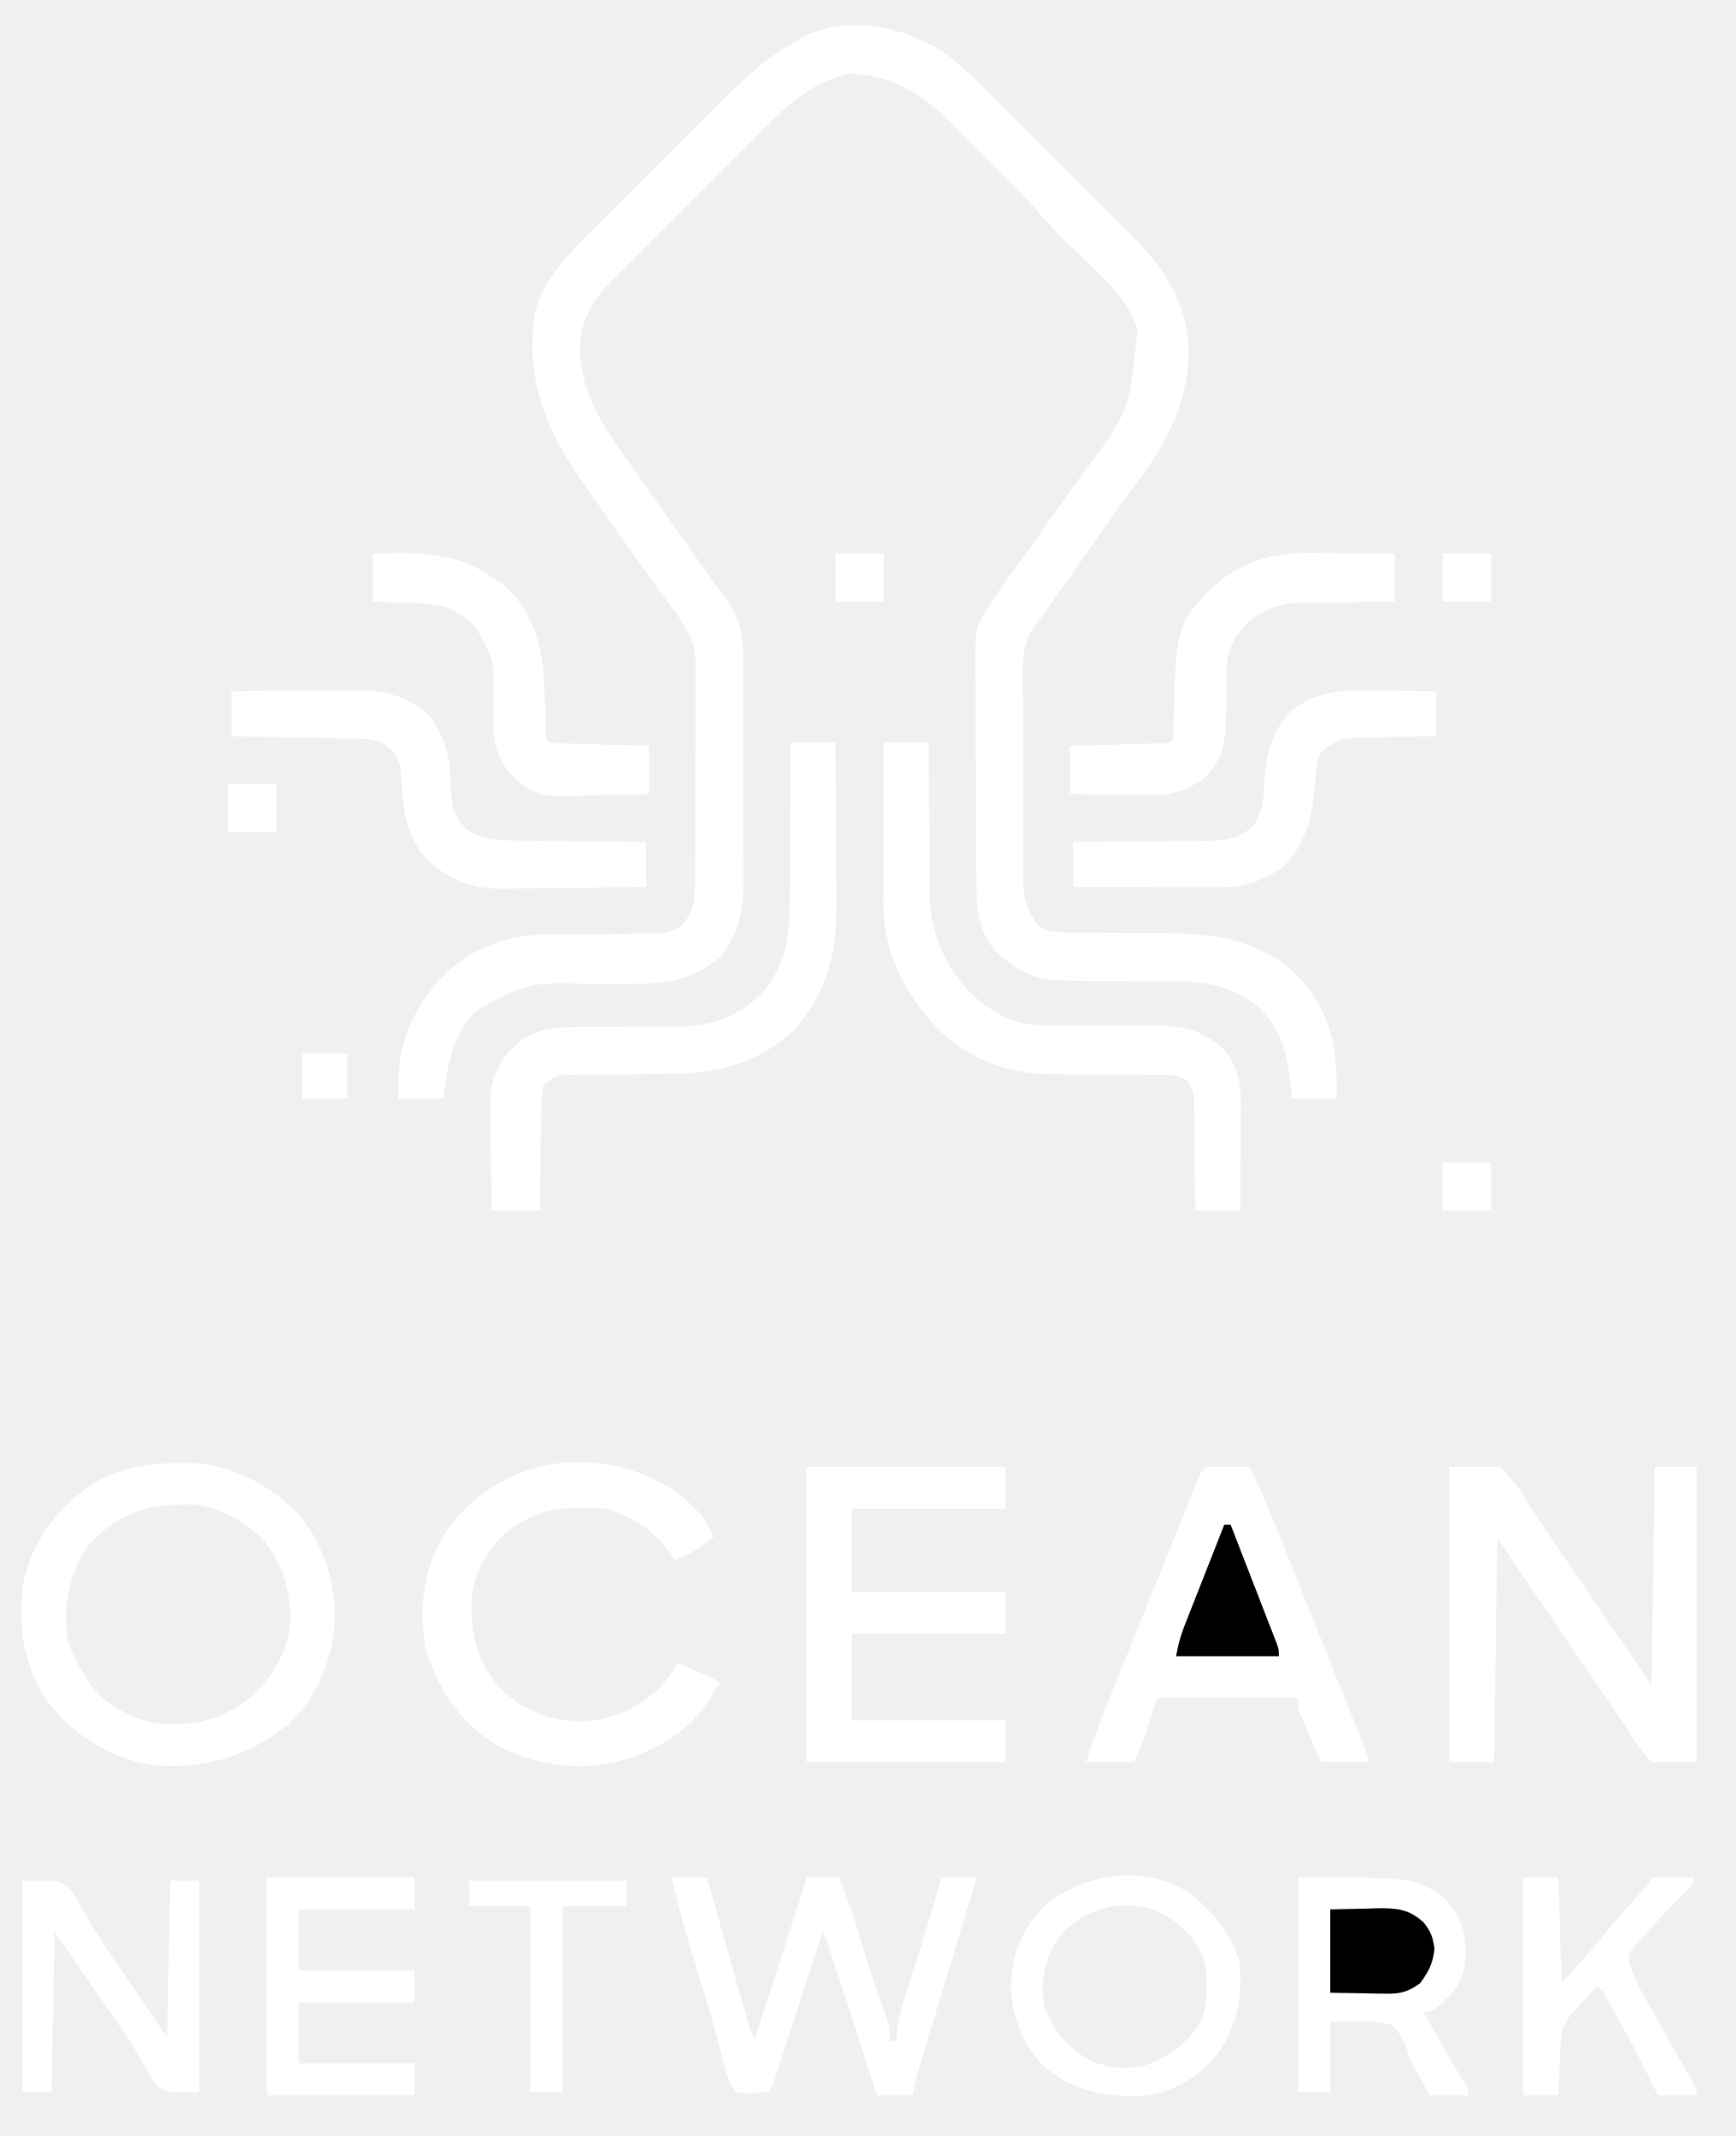
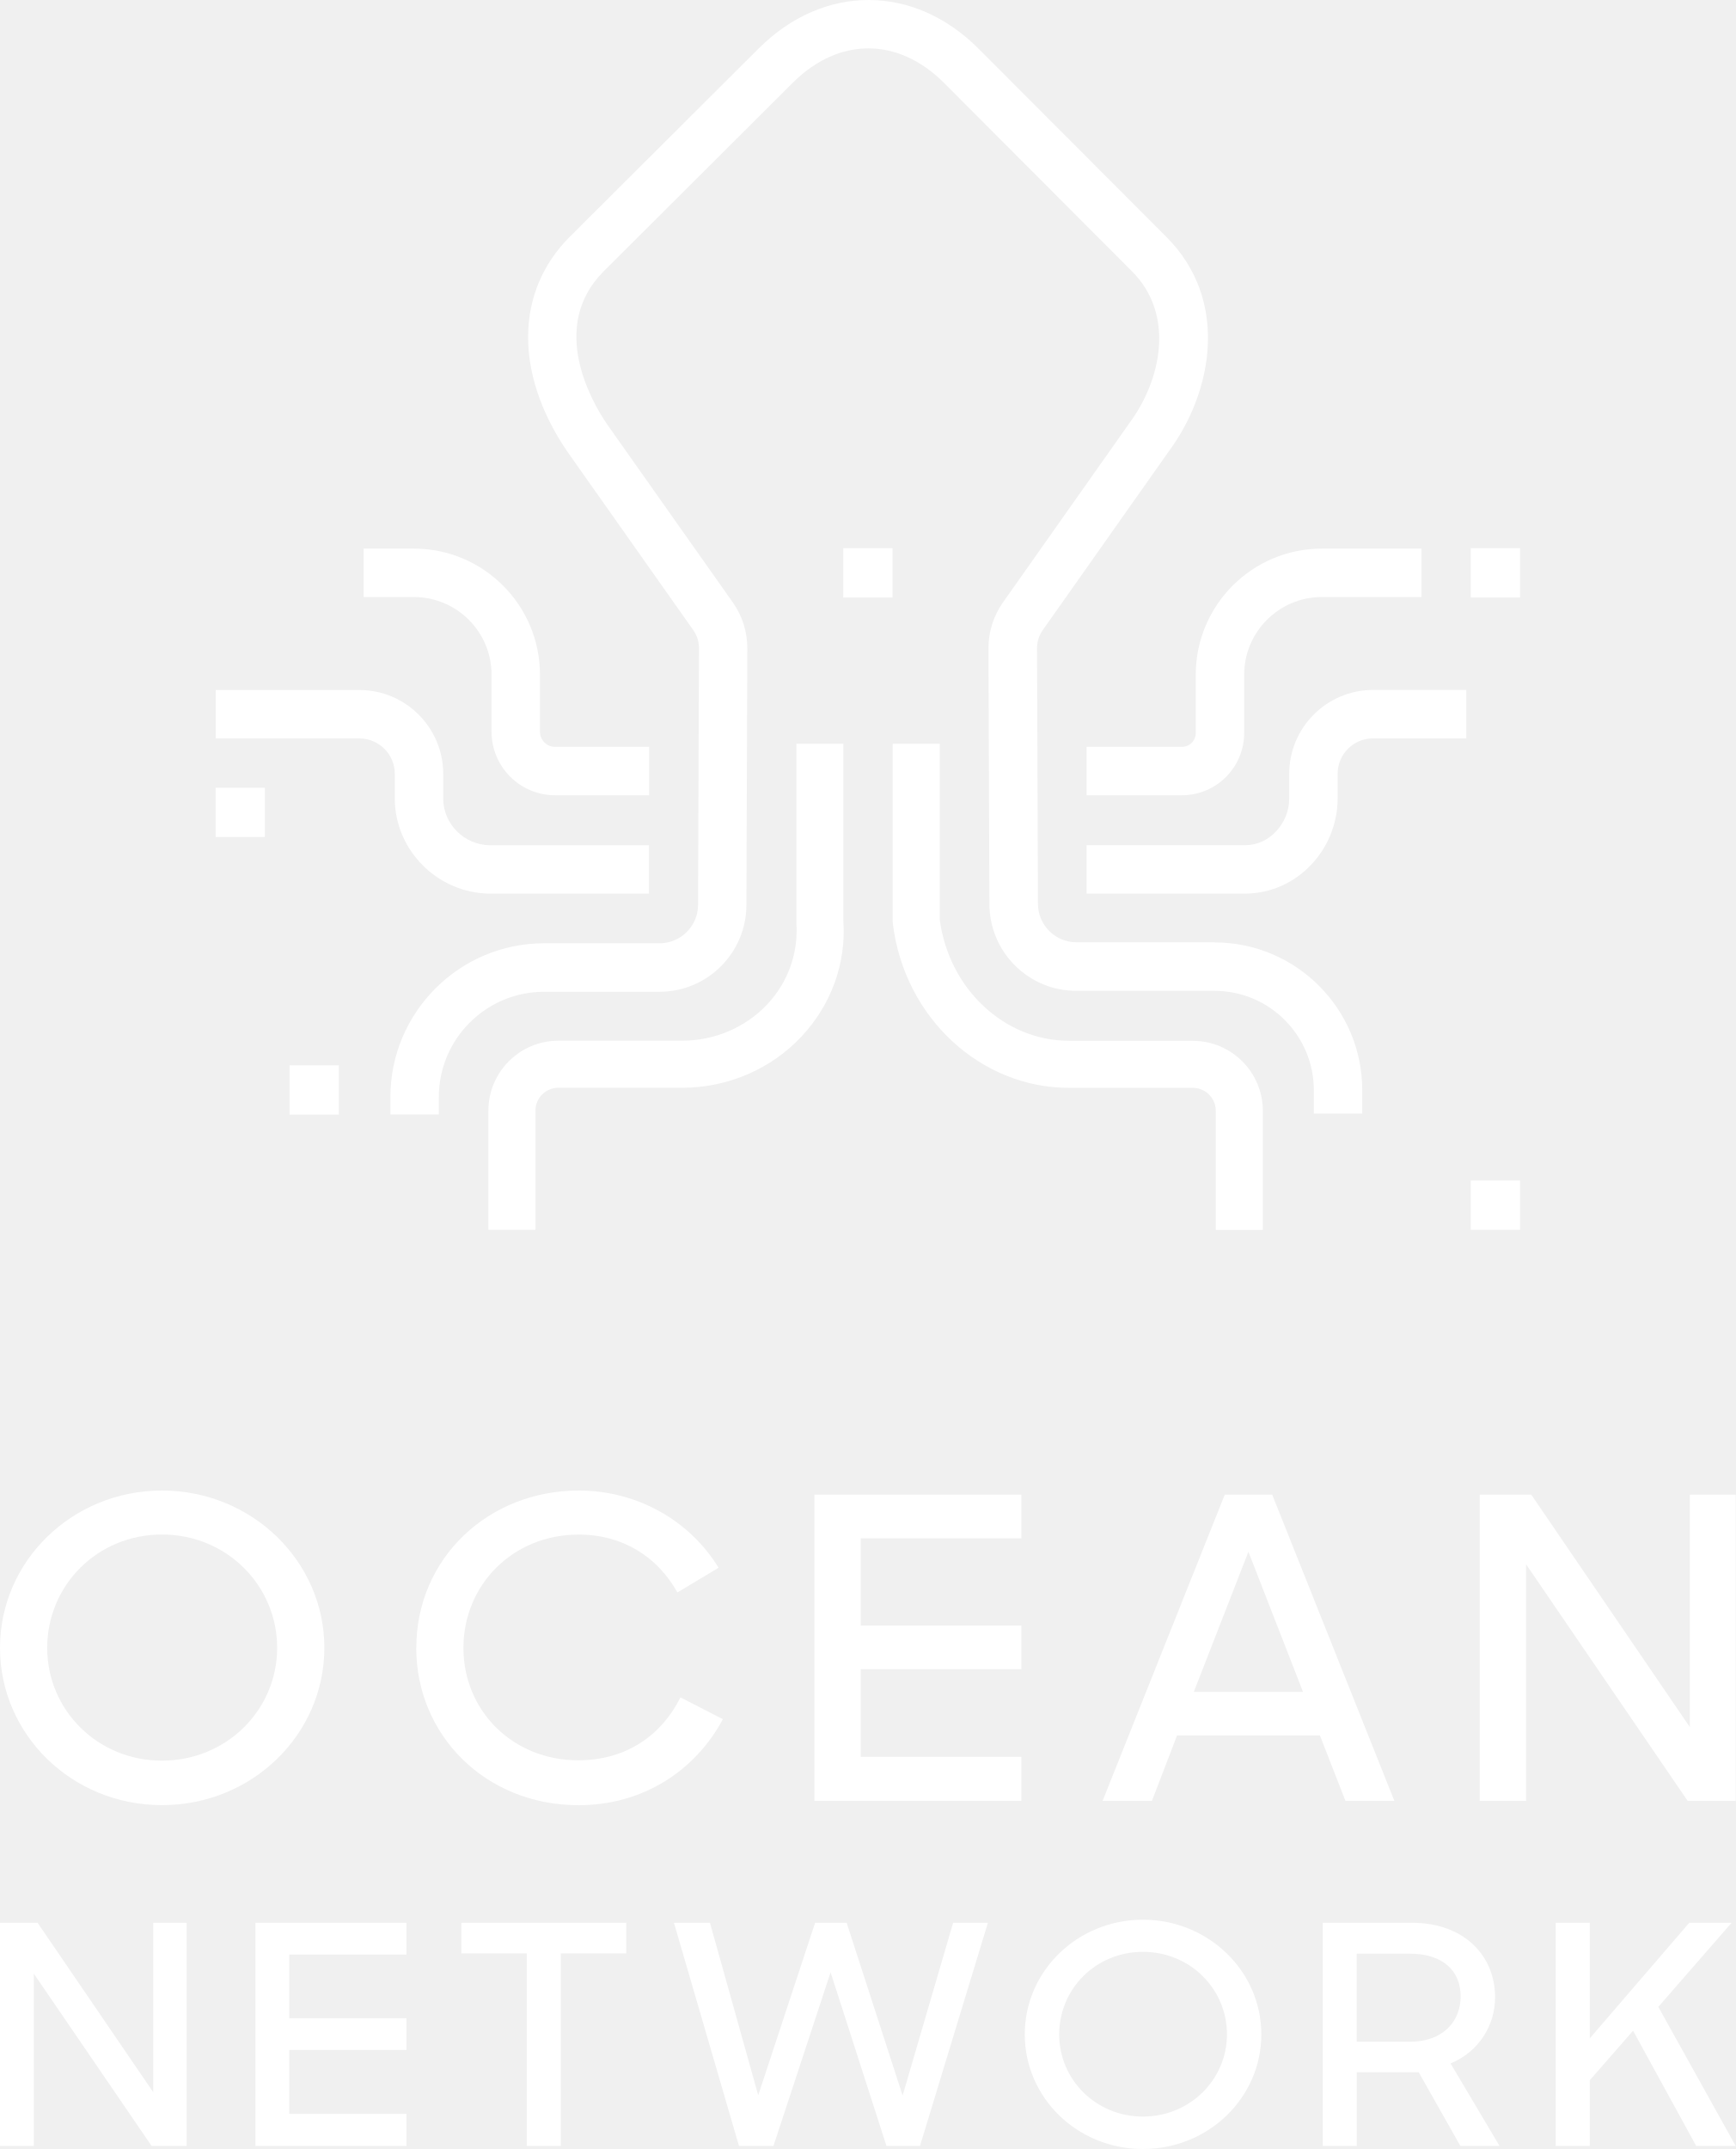
- <svg xmlns="http://www.w3.org/2000/svg" width="100%" height="100%" viewBox="0 0 65 80" fill="none">
-   <g clip-path="url(#clip0_6840_78)">
-     <path d="M0 0C22.11 0 44.22 0 67 0C67 26.4 67 52.8 67 80C44.89 80 22.78 80 0 80C0 53.6 0 27.2 0 0Z" fill="transparent" />
-     <path d="M35.503 2.078C36.264 2.676 36.934 3.374 37.617 4.058C37.783 4.223 37.95 4.389 38.117 4.554C38.464 4.9 38.811 5.246 39.157 5.592C39.598 6.034 40.042 6.474 40.486 6.913C40.829 7.254 41.172 7.596 41.515 7.938C41.678 8.101 41.841 8.263 42.005 8.425C43.467 9.872 44.498 11.139 44.531 13.288C44.443 15.331 43.532 16.868 42.314 18.44C41.959 18.909 41.626 19.393 41.289 19.876C41.147 20.08 41.004 20.284 40.862 20.488C40.792 20.589 40.721 20.689 40.649 20.793C40.445 21.084 40.239 21.375 40.032 21.665C39.968 21.755 39.903 21.846 39.837 21.939C39.717 22.108 39.596 22.276 39.476 22.445C39.37 22.594 39.265 22.744 39.163 22.896C38.995 23.133 38.995 23.133 38.836 23.31C38.16 24.151 38.309 25.265 38.318 26.284C38.318 26.499 38.318 26.714 38.317 26.928C38.317 27.377 38.318 27.825 38.322 28.274C38.326 28.847 38.325 29.421 38.323 29.994C38.322 30.437 38.323 30.88 38.325 31.323C38.325 31.534 38.325 31.745 38.324 31.957C38.324 32.253 38.326 32.548 38.329 32.844C38.329 32.931 38.328 33.017 38.327 33.106C38.339 33.763 38.502 34.134 38.875 34.657C39.228 34.916 39.53 34.928 39.961 34.928C40.081 34.929 40.201 34.93 40.325 34.931C40.454 34.931 40.584 34.931 40.717 34.931C40.994 34.933 41.27 34.935 41.547 34.938C41.981 34.941 42.415 34.943 42.849 34.943C45.077 34.95 46.914 34.959 48.623 36.564C49.892 37.912 50.105 39.358 50.068 41.14C49.511 41.14 48.955 41.14 48.383 41.14C48.372 41.014 48.362 40.888 48.351 40.758C48.232 39.503 48.039 38.586 47.096 37.681C46.116 36.91 45.14 36.748 43.917 36.754C43.782 36.752 43.647 36.751 43.507 36.749C43.079 36.745 42.651 36.744 42.222 36.743C41.792 36.742 41.363 36.739 40.933 36.735C40.667 36.733 40.401 36.731 40.134 36.732C38.908 36.723 38.24 36.52 37.332 35.663C36.621 34.889 36.571 33.96 36.567 32.95C36.566 32.852 36.566 32.754 36.565 32.653C36.562 32.33 36.561 32.007 36.56 31.684C36.559 31.574 36.559 31.463 36.558 31.349C36.556 30.763 36.554 30.177 36.553 29.591C36.551 28.988 36.547 28.385 36.543 27.782C36.539 27.316 36.538 26.851 36.538 26.385C36.537 26.163 36.536 25.941 36.534 25.718C36.513 23.491 36.513 23.491 37.07 22.652C37.123 22.569 37.176 22.486 37.231 22.4C37.391 22.158 37.56 21.925 37.732 21.692C37.861 21.513 37.99 21.334 38.119 21.155C38.185 21.065 38.25 20.975 38.318 20.882C38.628 20.454 38.932 20.023 39.236 19.591C39.603 19.072 39.971 18.552 40.34 18.035C42.294 15.456 42.294 15.456 42.606 12.328C42.252 11.281 41.542 10.597 40.755 9.852C40.534 9.638 40.312 9.424 40.091 9.209C39.944 9.07 39.944 9.07 39.795 8.927C39.542 8.672 39.306 8.414 39.071 8.143C38.656 7.665 38.221 7.212 37.774 6.763C37.695 6.684 37.616 6.604 37.534 6.522C37.368 6.355 37.203 6.189 37.036 6.023C36.785 5.77 36.534 5.517 36.284 5.263C36.121 5.1 35.959 4.938 35.796 4.775C35.722 4.7 35.649 4.625 35.573 4.548C34.497 3.48 33.401 2.825 31.867 2.761C30.269 3.053 29.253 4.174 28.16 5.277C27.991 5.446 27.821 5.614 27.652 5.783C27.299 6.135 26.947 6.488 26.596 6.842C26.148 7.293 25.696 7.742 25.244 8.19C24.895 8.538 24.546 8.886 24.199 9.235C24.033 9.401 23.867 9.567 23.7 9.732C23.467 9.964 23.236 10.197 23.006 10.431C22.938 10.498 22.869 10.564 22.799 10.633C22.116 11.335 21.716 12.148 21.718 13.138C21.777 14.814 22.652 16.053 23.591 17.37C23.707 17.535 23.823 17.701 23.939 17.866C24.241 18.295 24.544 18.723 24.849 19.15C25.338 19.836 25.824 20.525 26.31 21.214C26.473 21.444 26.637 21.673 26.802 21.901C26.9 22.039 26.998 22.177 27.096 22.315C27.223 22.492 27.223 22.492 27.352 22.672C27.768 23.346 27.838 23.967 27.836 24.745C27.837 24.844 27.837 24.943 27.838 25.045C27.839 25.371 27.839 25.698 27.839 26.024C27.84 26.251 27.84 26.479 27.841 26.707C27.841 27.184 27.841 27.662 27.841 28.139C27.84 28.748 27.842 29.358 27.845 29.967C27.847 30.438 27.847 30.909 27.846 31.379C27.846 31.604 27.847 31.828 27.848 32.053C27.85 32.368 27.849 32.683 27.848 32.998C27.849 33.09 27.849 33.181 27.85 33.276C27.841 34.221 27.578 35.128 26.96 35.858C25.974 36.641 25.139 36.852 23.898 36.843C23.649 36.844 23.4 36.846 23.151 36.847C22.762 36.848 22.374 36.849 21.985 36.846C19.737 36.806 19.737 36.806 17.818 37.868C16.93 38.773 16.763 39.932 16.61 41.14C16.054 41.14 15.498 41.14 14.925 41.14C14.839 39.353 15.286 38.05 16.457 36.699C17.483 35.612 18.758 35.071 20.251 35.006C20.558 35 20.866 34.998 21.173 34.997C21.404 34.994 21.634 34.991 21.864 34.988C22.225 34.984 22.585 34.98 22.945 34.979C23.295 34.977 23.644 34.972 23.994 34.967C24.101 34.967 24.209 34.967 24.32 34.967C24.808 34.958 25.087 34.938 25.514 34.683C26.002 34.15 26.033 33.698 26.032 32.992C26.033 32.898 26.034 32.803 26.035 32.705C26.037 32.392 26.038 32.079 26.038 31.766C26.039 31.548 26.04 31.33 26.04 31.112C26.042 30.655 26.042 30.198 26.042 29.741C26.042 29.157 26.045 28.572 26.05 27.988C26.052 27.537 26.053 27.087 26.053 26.637C26.053 26.421 26.054 26.206 26.056 25.99C26.058 25.688 26.058 25.386 26.056 25.084C26.057 24.996 26.059 24.908 26.06 24.817C26.05 23.974 25.674 23.443 25.186 22.782C25.126 22.7 25.065 22.617 25.003 22.532C24.939 22.446 24.875 22.359 24.809 22.27C24.014 21.182 23.237 20.082 22.467 18.977C22.275 18.702 22.081 18.428 21.887 18.154C20.45 16.114 19.669 14.258 20.032 11.724C20.424 10.19 21.742 9.074 22.825 7.997C22.985 7.836 23.146 7.676 23.306 7.516C23.64 7.181 23.975 6.847 24.311 6.513C24.738 6.089 25.163 5.662 25.588 5.235C25.918 4.903 26.249 4.573 26.581 4.243C26.738 4.086 26.895 3.929 27.051 3.772C27.922 2.896 28.757 2.125 29.849 1.523C30.046 1.412 30.046 1.412 30.247 1.298C31.992 0.569 34.025 1.035 35.503 2.078Z" fill="white" />
-     <path d="M44.432 70.829C45.387 71.5 46.074 72.365 46.427 73.48C46.558 74.858 46.324 76.039 45.439 77.134C44.714 77.922 43.758 78.437 42.683 78.502C41.27 78.519 40.228 78.318 39.115 77.397C38.307 76.58 37.893 75.529 37.859 74.388C37.91 73.177 38.254 72.264 39.115 71.394C40.589 70.166 42.73 69.824 44.432 70.829Z" fill="transparent" />
-     <path d="M8.846 56.903C9.81 57.554 10.592 58.461 10.833 59.629C10.971 60.95 10.71 62.063 9.871 63.11C8.983 64.028 7.959 64.556 6.674 64.588C5.537 64.575 4.606 64.201 3.734 63.478C2.928 62.652 2.481 61.644 2.484 60.499C2.484 60.414 2.485 60.328 2.485 60.241C2.501 59.535 2.641 59.023 3.011 58.428C3.08 58.304 3.15 58.181 3.221 58.053C4.617 56.274 6.859 55.782 8.846 56.903Z" fill="transparent" />
-     <path d="M45.513 54.935C45.746 54.937 45.746 54.937 45.983 54.939C46.138 54.94 46.293 54.941 46.453 54.943C46.574 54.944 46.694 54.945 46.818 54.947C47.369 56.109 47.843 57.3 48.321 58.493C48.406 58.706 48.492 58.919 48.577 59.133C48.755 59.576 48.933 60.02 49.11 60.464C49.338 61.034 49.567 61.604 49.795 62.173C49.971 62.612 50.147 63.051 50.323 63.49C50.407 63.7 50.492 63.91 50.576 64.121C50.693 64.413 50.81 64.705 50.927 64.997C50.962 65.085 50.997 65.172 51.033 65.262C51.271 65.858 51.271 65.858 51.271 65.992C50.675 65.992 50.079 65.992 49.465 65.992C49.324 65.659 49.184 65.327 49.044 64.994C49.004 64.899 48.964 64.805 48.922 64.708C48.885 64.617 48.846 64.526 48.807 64.432C48.772 64.349 48.737 64.265 48.7 64.179C48.623 63.951 48.623 63.951 48.623 63.591C46.876 63.591 45.128 63.591 43.328 63.591C43.209 63.987 43.089 64.383 42.967 64.791C42.816 65.197 42.651 65.592 42.485 65.992C41.889 65.992 41.294 65.992 40.68 65.992C40.912 65.279 41.163 64.581 41.445 63.887C41.483 63.791 41.522 63.695 41.562 63.596C41.688 63.283 41.814 62.969 41.941 62.656C42.029 62.438 42.117 62.219 42.206 62C42.39 61.543 42.574 61.087 42.758 60.63C42.995 60.044 43.232 59.458 43.468 58.871C43.65 58.42 43.831 57.969 44.014 57.519C44.101 57.302 44.188 57.086 44.275 56.87C44.397 56.569 44.518 56.268 44.64 55.967C44.676 55.877 44.712 55.787 44.749 55.694C45.052 54.949 45.052 54.949 45.513 54.935Z" fill="white" />
-     <path d="M54.279 54.947C54.915 54.947 55.55 54.947 56.205 54.947C56.682 55.447 56.958 55.806 57.288 56.388C57.432 56.604 57.577 56.819 57.724 57.033C57.842 57.211 57.842 57.211 57.962 57.393C58.335 57.958 58.718 58.515 59.101 59.074C59.202 59.221 59.202 59.221 59.304 59.371C59.375 59.474 59.446 59.578 59.519 59.684C60.3 60.826 61.081 61.968 61.861 63.11C61.901 60.416 61.941 57.722 61.982 54.947C62.498 54.947 63.014 54.947 63.546 54.947C63.546 58.592 63.546 62.236 63.546 65.992C62.99 65.992 62.434 65.992 61.861 65.992C61.442 65.536 61.194 65.196 60.898 64.671C60.738 64.435 60.576 64.2 60.412 63.966C60.245 63.721 60.079 63.476 59.913 63.23C59.778 63.032 59.644 62.834 59.509 62.636C59.375 62.438 59.241 62.241 59.107 62.043C58.689 61.429 58.268 60.817 57.846 60.206C57.25 59.339 56.669 58.463 56.084 57.588C56.045 60.361 56.005 63.134 55.964 65.992C55.408 65.992 54.852 65.992 54.279 65.992C54.279 62.347 54.279 58.702 54.279 54.947Z" fill="white" />
-     <path d="M6.712 54.789C6.795 54.789 6.879 54.788 6.966 54.787C8.541 54.809 9.922 55.499 11.051 56.577C12.095 57.728 12.563 59.17 12.544 60.706C12.444 62.125 11.894 63.572 10.834 64.551C9.279 65.8 7.652 66.283 5.659 66.112C3.996 65.793 2.693 64.942 1.687 63.591C0.826 62.203 0.663 60.73 0.901 59.133C1.273 57.586 2.265 56.363 3.59 55.502C4.588 54.952 5.586 54.798 6.712 54.789ZM3.252 57.948C2.561 59.041 2.357 60.156 2.529 61.43C2.705 61.959 2.946 62.405 3.252 62.87C3.298 62.944 3.344 63.018 3.391 63.094C3.944 63.86 4.985 64.394 5.899 64.551C7.24 64.674 8.374 64.395 9.424 63.538C10.178 62.852 10.762 61.895 10.867 60.864C10.904 59.673 10.645 58.678 9.908 57.723C9.23 57.007 8.225 56.433 7.241 56.347C5.549 56.311 4.41 56.628 3.252 57.948Z" fill="white" />
-     <path d="M30.21 54.947C32.672 54.947 35.134 54.947 37.671 54.947C37.671 55.462 37.671 55.977 37.671 56.508C35.765 56.508 33.859 56.508 31.895 56.508C31.895 57.538 31.895 58.568 31.895 59.629C33.801 59.629 35.707 59.629 37.671 59.629C37.671 60.144 37.671 60.659 37.671 61.19C35.765 61.19 33.859 61.19 31.895 61.19C31.895 62.259 31.895 63.329 31.895 64.431C33.801 64.431 35.707 64.431 37.671 64.431C37.671 64.946 37.671 65.461 37.671 65.992C35.209 65.992 32.747 65.992 30.21 65.992C30.21 62.347 30.21 58.702 30.21 54.947Z" fill="white" />
-     <path d="M29.608 27.815C30.164 27.815 30.72 27.815 31.293 27.815C31.301 28.778 31.308 29.741 31.311 30.705C31.313 31.152 31.316 31.6 31.32 32.047C31.324 32.48 31.326 32.913 31.327 33.346C31.328 33.51 31.329 33.674 31.331 33.838C31.352 35.654 30.983 37.217 29.728 38.59C28.453 39.789 26.871 40.214 25.164 40.217C24.912 40.22 24.659 40.223 24.407 40.227C24.012 40.23 23.617 40.233 23.223 40.235C22.839 40.238 22.456 40.242 22.073 40.247C21.895 40.247 21.895 40.247 21.715 40.247C21.605 40.249 21.494 40.251 21.381 40.252C21.285 40.253 21.188 40.254 21.088 40.254C20.75 40.313 20.585 40.42 20.341 40.66C20.29 41.027 20.268 41.352 20.268 41.72C20.266 41.823 20.264 41.927 20.262 42.033C20.256 42.364 20.253 42.694 20.251 43.024C20.247 43.248 20.244 43.472 20.24 43.696C20.231 44.245 20.225 44.794 20.221 45.343C19.625 45.343 19.029 45.343 18.415 45.343C18.403 44.676 18.395 44.01 18.389 43.344C18.387 43.117 18.383 42.891 18.379 42.665C18.373 42.338 18.37 42.011 18.368 41.685C18.366 41.585 18.363 41.484 18.361 41.381C18.36 40.557 18.59 39.943 19.125 39.311C19.201 39.246 19.277 39.181 19.356 39.115C19.431 39.048 19.506 38.982 19.584 38.913C20.337 38.44 21.144 38.466 22.006 38.467C22.261 38.464 22.516 38.462 22.771 38.459C23.169 38.456 23.568 38.455 23.966 38.454C24.353 38.453 24.74 38.449 25.127 38.444C25.303 38.445 25.303 38.445 25.483 38.446C26.664 38.429 27.654 38.071 28.501 37.236C29.446 36.176 29.594 35.046 29.584 33.677C29.586 33.507 29.587 33.336 29.589 33.166C29.594 32.723 29.594 32.281 29.593 31.838C29.593 31.384 29.597 30.93 29.6 30.476C29.607 29.589 29.608 28.702 29.608 27.815Z" fill="white" />
-     <path d="M33.098 27.815C33.654 27.815 34.21 27.815 34.783 27.815C34.783 28.015 34.784 28.214 34.785 28.42C34.787 29.086 34.792 29.751 34.799 30.417C34.803 30.82 34.806 31.223 34.807 31.625C34.808 32.09 34.813 32.555 34.818 33.02C34.818 33.163 34.817 33.305 34.817 33.451C34.843 34.947 35.374 36.196 36.427 37.261C37.144 37.915 37.995 38.394 38.981 38.395C39.1 38.395 39.219 38.395 39.343 38.396C39.471 38.396 39.6 38.396 39.733 38.396C40.007 38.399 40.281 38.401 40.554 38.403C40.985 38.407 41.416 38.41 41.847 38.41C42.263 38.41 42.679 38.414 43.096 38.419C43.223 38.418 43.351 38.417 43.482 38.416C44.41 38.431 45.109 38.642 45.805 39.273C46.456 39.991 46.492 40.745 46.48 41.661C46.48 41.767 46.48 41.872 46.479 41.981C46.478 42.316 46.475 42.651 46.472 42.986C46.471 43.215 46.47 43.443 46.469 43.671C46.466 44.228 46.462 44.785 46.457 45.343C45.901 45.343 45.345 45.343 44.772 45.343C44.771 45.203 44.77 45.063 44.769 44.919C44.764 44.4 44.756 43.881 44.747 43.362C44.744 43.137 44.741 42.913 44.739 42.688C44.737 42.365 44.731 42.043 44.725 41.72C44.725 41.619 44.725 41.519 44.725 41.415C44.725 40.881 44.725 40.881 44.443 40.454C44.131 40.278 43.95 40.255 43.593 40.254C43.479 40.253 43.365 40.252 43.248 40.251C43.125 40.251 43.002 40.251 42.876 40.252C42.748 40.25 42.621 40.249 42.49 40.248C42.082 40.243 41.675 40.242 41.267 40.24C40.733 40.239 40.198 40.234 39.664 40.229C39.482 40.23 39.482 40.23 39.296 40.23C37.697 40.214 36.271 39.632 35.106 38.522C33.907 37.223 33.08 35.654 33.084 33.852C33.084 33.718 33.084 33.583 33.084 33.445C33.085 33.301 33.086 33.157 33.086 33.008C33.087 32.86 33.087 32.712 33.087 32.559C33.087 32.166 33.089 31.773 33.09 31.38C33.091 30.979 33.092 30.577 33.092 30.175C33.094 29.389 33.096 28.602 33.098 27.815Z" fill="white" />
-     <path d="M25.24 55.822C25.903 56.315 26.445 56.797 26.72 57.588C26.547 57.706 26.374 57.823 26.201 57.941C26.056 58.039 26.056 58.039 25.909 58.139C25.636 58.308 25.636 58.308 25.275 58.428C25.237 58.367 25.199 58.306 25.16 58.243C24.571 57.377 23.749 56.825 22.748 56.507C21.28 56.38 20.099 56.471 18.919 57.423C18.248 58.055 17.74 58.934 17.665 59.865C17.637 61.18 17.815 62.13 18.671 63.155C19.508 64.022 20.467 64.428 21.665 64.476C22.826 64.462 23.89 64.005 24.723 63.204C24.987 62.909 25.196 62.611 25.396 62.27C25.912 62.508 26.428 62.745 26.96 62.99C26.15 64.543 25.145 65.305 23.507 65.87C21.906 66.36 20.309 66.193 18.807 65.473C17.331 64.651 16.463 63.396 15.956 61.805C15.645 60.207 15.882 58.653 16.755 57.282C18.764 54.546 22.398 53.995 25.24 55.822Z" fill="white" />
-     <path d="M48.623 70.313C52.994 70.313 52.994 70.313 54.084 71.079C54.664 71.658 54.858 72.249 54.911 73.045C54.896 73.719 54.758 74.26 54.29 74.762C53.631 75.356 53.631 75.356 53.317 75.356C53.484 75.656 53.652 75.956 53.821 76.256C53.87 76.344 53.919 76.432 53.97 76.522C54.226 76.976 54.486 77.424 54.768 77.862C55.002 78.237 55.002 78.237 55.002 78.477C54.525 78.477 54.048 78.477 53.557 78.477C53.453 78.286 53.349 78.096 53.242 77.899C53.173 77.78 53.105 77.661 53.035 77.538C52.835 77.156 52.835 77.156 52.707 76.779C52.551 76.366 52.446 76.132 52.113 75.836C51.363 75.635 50.598 75.7 49.827 75.716C49.827 76.587 49.827 77.459 49.827 78.357C49.429 78.357 49.032 78.357 48.623 78.357C48.623 75.703 48.623 73.048 48.623 70.313Z" fill="white" />
-     <path d="M25.155 70.313C25.592 70.313 26.029 70.313 26.479 70.313C26.536 70.517 26.536 70.517 26.595 70.724C26.738 71.232 26.881 71.74 27.025 72.248C27.086 72.467 27.148 72.686 27.21 72.904C27.299 73.221 27.389 73.538 27.478 73.854C27.518 73.998 27.518 73.998 27.56 74.146C27.703 74.651 27.848 75.156 27.996 75.66C28.025 75.759 28.054 75.859 28.084 75.962C28.144 76.194 28.144 76.194 28.284 76.316C28.481 75.712 28.678 75.108 28.875 74.504C28.941 74.299 29.008 74.094 29.075 73.89C29.463 72.7 29.846 71.51 30.21 70.313C30.607 70.313 31.004 70.313 31.413 70.313C31.791 71.183 32.066 72.066 32.332 72.974C32.565 73.764 32.828 74.539 33.119 75.31C33.269 75.717 33.339 75.996 33.339 76.436C33.418 76.436 33.498 76.436 33.58 76.436C33.589 76.313 33.598 76.189 33.607 76.062C33.706 75.275 33.977 74.532 34.219 73.78C34.586 72.629 34.938 71.477 35.264 70.313C35.701 70.313 36.138 70.313 36.588 70.313C36.359 71.078 36.128 71.841 35.896 72.605C35.725 73.166 35.554 73.728 35.384 74.29C35.294 74.586 35.204 74.883 35.114 75.179C34.983 75.609 34.852 76.039 34.722 76.469C34.681 76.601 34.641 76.733 34.6 76.869C34.544 77.055 34.544 77.055 34.486 77.244C34.453 77.352 34.421 77.46 34.387 77.571C34.304 77.869 34.242 78.173 34.181 78.477C33.744 78.477 33.307 78.477 32.857 78.477C32.8 78.3 32.742 78.123 32.682 77.941C32.469 77.286 32.255 76.632 32.041 75.977C31.949 75.693 31.856 75.41 31.764 75.126C31.631 74.719 31.498 74.312 31.365 73.905C31.323 73.777 31.282 73.65 31.239 73.519C31.201 73.401 31.162 73.283 31.122 73.162C31.088 73.058 31.054 72.954 31.019 72.847C30.937 72.592 30.937 72.592 30.811 72.354C30.788 72.428 30.764 72.501 30.739 72.577C30.492 73.338 30.244 74.1 29.995 74.861C29.903 75.145 29.81 75.43 29.718 75.715C29.585 76.123 29.452 76.531 29.319 76.938C29.277 77.066 29.236 77.195 29.193 77.326C29.154 77.444 29.116 77.562 29.076 77.683C29.025 77.84 29.025 77.84 28.973 77.999C28.886 78.237 28.886 78.237 28.765 78.357C28.499 78.381 28.499 78.381 28.171 78.387C28.064 78.39 27.956 78.393 27.845 78.396C27.751 78.383 27.658 78.37 27.562 78.357C27.347 78.035 27.267 77.856 27.174 77.494C27.147 77.392 27.12 77.29 27.092 77.185C27.064 77.074 27.035 76.963 27.005 76.849C26.729 75.808 26.426 74.778 26.103 73.75C25.746 72.612 25.422 71.475 25.155 70.313Z" fill="white" />
-     <path d="M8.667 25.894C9.455 25.885 10.243 25.878 11.031 25.874C11.298 25.872 11.566 25.869 11.834 25.866C12.22 25.862 12.606 25.86 12.992 25.858C13.111 25.857 13.229 25.855 13.352 25.853C14.398 25.852 15.363 26.098 16.128 26.854C16.758 27.761 16.877 28.53 16.892 29.613C16.917 30.228 17.047 30.591 17.452 31.056C18.122 31.506 18.782 31.473 19.561 31.477C19.694 31.48 19.826 31.482 19.963 31.484C20.385 31.491 20.806 31.494 21.228 31.499C21.515 31.503 21.802 31.507 22.088 31.511C22.789 31.521 23.491 31.529 24.192 31.536C24.192 32.091 24.192 32.645 24.192 33.217C23.288 33.232 22.385 33.243 21.481 33.25C21.174 33.253 20.867 33.257 20.561 33.262C20.118 33.269 19.675 33.273 19.232 33.275C19.096 33.279 18.96 33.282 18.82 33.285C17.691 33.285 16.868 32.978 16.023 32.226C15.211 31.327 15.094 30.398 15.039 29.224C15.004 28.699 14.974 28.474 14.631 28.053C14.236 27.747 14.047 27.679 13.558 27.67C13.396 27.666 13.396 27.666 13.23 27.663C13.112 27.66 12.995 27.659 12.874 27.656C12.755 27.654 12.635 27.651 12.511 27.649C12.127 27.641 11.743 27.634 11.36 27.627C11.1 27.622 10.84 27.616 10.58 27.611C9.942 27.598 9.305 27.586 8.667 27.574C8.667 27.02 8.667 26.465 8.667 25.894Z" fill="white" />
-     <path d="M49.037 20.708C49.175 20.709 49.175 20.709 49.316 20.709C49.607 20.71 49.897 20.713 50.188 20.717C50.386 20.718 50.585 20.719 50.783 20.72C51.267 20.722 51.75 20.727 52.234 20.732C52.234 21.326 52.234 21.92 52.234 22.532C52.044 22.534 52.044 22.534 51.851 22.536C51.379 22.541 50.907 22.549 50.435 22.557C50.232 22.561 50.028 22.563 49.825 22.565C49.531 22.567 49.237 22.573 48.943 22.579C48.808 22.579 48.808 22.579 48.671 22.58C47.904 22.601 47.274 22.838 46.695 23.346C46.614 23.449 46.614 23.449 46.532 23.553C46.477 23.621 46.421 23.689 46.364 23.759C46.018 24.26 45.946 24.614 45.943 25.228C45.94 25.379 45.938 25.53 45.935 25.686C45.932 26.003 45.93 26.32 45.928 26.636C45.91 27.663 45.858 28.425 45.088 29.173C44.417 29.603 43.91 29.789 43.111 29.771C43.023 29.77 42.936 29.77 42.847 29.769C42.571 29.767 42.295 29.763 42.019 29.758C41.831 29.756 41.643 29.755 41.455 29.753C40.996 29.75 40.537 29.742 40.078 29.735C40.078 29.141 40.078 28.547 40.078 27.935C40.346 27.927 40.614 27.92 40.89 27.913C41.149 27.905 41.407 27.898 41.666 27.89C41.846 27.885 42.026 27.88 42.206 27.875C42.465 27.868 42.723 27.86 42.981 27.853C43.215 27.846 43.215 27.846 43.453 27.839C43.795 27.855 43.795 27.855 43.93 27.695C43.944 27.507 43.951 27.318 43.955 27.13C44.053 23.454 44.053 23.454 45.36 22.048C46.417 21.072 47.612 20.688 49.037 20.708Z" fill="white" />
-     <path d="M50.872 25.87C50.998 25.87 50.998 25.87 51.127 25.871C51.393 25.872 51.659 25.875 51.925 25.878C52.107 25.88 52.289 25.881 52.47 25.882C52.913 25.884 53.356 25.889 53.798 25.893C53.798 26.448 53.798 27.003 53.798 27.574C53.42 27.579 53.42 27.579 53.034 27.584C52.788 27.588 52.541 27.594 52.295 27.599C52.125 27.602 51.955 27.605 51.785 27.607C51.539 27.609 51.294 27.615 51.048 27.621C50.827 27.625 50.827 27.625 50.601 27.629C50.114 27.706 49.848 27.87 49.466 28.174C49.334 28.438 49.319 28.607 49.298 28.899C49.183 30.297 49.078 31.466 48.021 32.496C47.266 33.003 46.618 33.233 45.705 33.23C45.582 33.23 45.459 33.23 45.333 33.23C45.136 33.229 45.136 33.229 44.935 33.228C44.8 33.228 44.664 33.228 44.525 33.228C44.093 33.227 43.662 33.226 43.23 33.224C42.937 33.224 42.644 33.223 42.351 33.222C41.634 33.221 40.916 33.219 40.199 33.217C40.199 32.662 40.199 32.107 40.199 31.536C40.377 31.535 40.556 31.534 40.74 31.532C41.403 31.528 42.067 31.52 42.73 31.511C43.017 31.508 43.304 31.505 43.591 31.503C44.004 31.501 44.416 31.495 44.829 31.489C45.021 31.489 45.021 31.489 45.217 31.489C45.946 31.474 46.387 31.427 46.938 30.936C47.291 30.403 47.341 29.975 47.352 29.345C47.403 28.303 47.621 27.373 48.383 26.614C49.16 26.011 49.9 25.862 50.872 25.87Z" fill="white" />
-     <path d="M13.963 20.732C15.621 20.682 17.15 20.655 18.536 21.692C18.66 21.779 18.784 21.866 18.912 21.955C19.867 22.791 20.277 24.036 20.365 25.266C20.404 25.994 20.428 26.722 20.443 27.451C20.435 27.694 20.435 27.694 20.582 27.815C20.858 27.834 21.134 27.845 21.41 27.853C21.492 27.855 21.575 27.858 21.66 27.86C21.925 27.868 22.19 27.875 22.455 27.882C22.634 27.888 22.813 27.893 22.992 27.898C23.433 27.911 23.873 27.923 24.313 27.935C24.313 28.529 24.313 29.123 24.313 29.736C23.769 29.752 23.226 29.767 22.682 29.775C22.498 29.779 22.313 29.784 22.129 29.79C20.214 29.854 20.214 29.854 19.373 29.239C18.701 28.6 18.509 28.023 18.472 27.102C18.471 26.797 18.472 26.492 18.476 26.187C18.515 24.724 18.515 24.724 17.814 23.493C17.251 22.919 16.684 22.633 15.879 22.603C15.766 22.598 15.654 22.594 15.539 22.589C15.423 22.585 15.308 22.581 15.189 22.578C15.071 22.573 14.953 22.568 14.832 22.564C14.542 22.552 14.252 22.542 13.963 22.533C13.963 21.938 13.963 21.344 13.963 20.732Z" fill="white" />
-     <path d="M44.432 70.829C45.387 71.5 46.074 72.365 46.427 73.48C46.558 74.858 46.324 76.039 45.439 77.134C44.714 77.922 43.758 78.437 42.683 78.502C41.27 78.519 40.228 78.318 39.115 77.397C38.307 76.58 37.893 75.529 37.859 74.388C37.91 73.177 38.254 72.264 39.115 71.394C40.589 70.166 42.73 69.824 44.432 70.829ZM39.717 72.475C39.135 73.308 38.964 74.112 39.115 75.116C39.41 76.017 39.981 76.683 40.8 77.157C41.503 77.475 42.272 77.527 43.015 77.314C43.888 76.958 44.662 76.412 45.053 75.532C45.267 74.735 45.288 73.789 44.953 73.022C44.504 72.288 43.807 71.704 42.982 71.447C41.722 71.188 40.61 71.543 39.717 72.475Z" fill="white" />
-     <path d="M0.844 70.433C2.289 70.433 2.289 70.433 2.682 70.813C2.789 70.989 2.891 71.168 2.988 71.349C3.107 71.547 3.226 71.745 3.345 71.942C3.407 72.048 3.468 72.153 3.532 72.262C3.889 72.853 4.287 73.416 4.681 73.983C4.828 74.198 4.976 74.413 5.123 74.628C5.186 74.719 5.249 74.811 5.313 74.905C5.632 75.373 5.945 75.845 6.26 76.316C6.3 74.375 6.34 72.433 6.38 70.433C6.738 70.433 7.095 70.433 7.464 70.433C7.464 73.048 7.464 75.663 7.464 78.357C6.14 78.357 6.14 78.357 5.802 78.043C5.714 77.898 5.632 77.749 5.553 77.599C5.455 77.433 5.356 77.267 5.256 77.101C5.205 77.012 5.154 76.924 5.101 76.832C4.811 76.347 4.485 75.887 4.161 75.423C4.041 75.248 3.921 75.073 3.801 74.898C3.217 74.05 2.632 73.202 2.048 72.354C2.008 74.335 1.968 76.316 1.928 78.357C1.57 78.357 1.213 78.357 0.844 78.357C0.844 75.742 0.844 73.127 0.844 70.433Z" fill="white" />
-     <path d="M9.991 70.313C11.818 70.313 13.645 70.313 15.527 70.313C15.527 70.71 15.527 71.106 15.527 71.514C14.098 71.514 12.668 71.514 11.195 71.514C11.195 72.267 11.195 73.019 11.195 73.795C12.624 73.795 14.054 73.795 15.527 73.795C15.527 74.191 15.527 74.587 15.527 74.996C14.098 74.996 12.668 74.996 11.195 74.996C11.195 75.748 11.195 76.501 11.195 77.276C12.624 77.276 14.054 77.276 15.527 77.276C15.527 77.673 15.527 78.069 15.527 78.477C13.7 78.477 11.873 78.477 9.991 78.477C9.991 75.783 9.991 73.089 9.991 70.313Z" fill="white" />
-     <path d="M57.048 70.313C57.484 70.313 57.921 70.313 58.371 70.313C58.411 71.621 58.451 72.928 58.492 74.275C59.325 73.358 59.325 73.358 60.117 72.414C60.569 71.856 61.043 71.321 61.531 70.793C61.747 70.567 61.747 70.567 61.862 70.313C62.378 70.313 62.894 70.313 63.426 70.313C63.426 70.554 63.426 70.554 63.167 70.824C63.054 70.933 62.941 71.042 62.824 71.154C62.598 71.391 62.377 71.632 62.155 71.874C62.099 71.935 62.042 71.996 61.984 72.059C61.821 72.236 61.661 72.415 61.501 72.594C61.405 72.694 61.31 72.793 61.211 72.895C60.986 73.182 60.986 73.182 61.041 73.523C61.154 73.972 61.329 74.314 61.556 74.717C61.597 74.792 61.638 74.866 61.681 74.942C61.813 75.178 61.946 75.413 62.08 75.648C62.168 75.806 62.256 75.963 62.344 76.12C62.767 76.877 62.767 76.877 63.201 77.626C63.547 78.212 63.547 78.212 63.547 78.477C63.07 78.477 62.593 78.477 62.102 78.477C62.055 78.381 62.009 78.284 61.96 78.185C61.534 77.321 61.088 76.469 60.62 75.626C60.569 75.531 60.516 75.437 60.463 75.34C60.413 75.251 60.364 75.163 60.313 75.072C60.27 74.994 60.226 74.915 60.181 74.834C60.054 74.615 60.054 74.615 59.816 74.395C59.617 74.61 59.419 74.825 59.221 75.04C59.165 75.102 59.109 75.162 59.05 75.225C58.629 75.686 58.48 75.913 58.454 76.531C58.449 76.644 58.444 76.757 58.438 76.873C58.434 76.991 58.429 77.11 58.424 77.231C58.419 77.351 58.414 77.47 58.408 77.593C58.396 77.887 58.383 78.182 58.371 78.477C57.935 78.477 57.498 78.477 57.048 78.477C57.048 75.783 57.048 73.089 57.048 70.313Z" fill="white" />
-     <path d="M17.573 70.433C19.519 70.433 21.465 70.433 23.47 70.433C23.47 70.75 23.47 71.067 23.47 71.394C22.676 71.394 21.881 71.394 21.063 71.394C21.063 73.692 21.063 75.99 21.063 78.357C20.666 78.357 20.269 78.357 19.86 78.357C19.86 76.059 19.86 73.761 19.86 71.394C19.105 71.394 18.351 71.394 17.573 71.394C17.573 71.077 17.573 70.76 17.573 70.433Z" fill="white" />
-     <path d="M49.826 71.513C50.489 71.499 50.489 71.499 51.165 71.484C51.303 71.479 51.441 71.475 51.583 71.47C52.322 71.462 52.758 71.495 53.317 71.994C53.599 72.342 53.672 72.553 53.73 72.999C53.663 73.559 53.524 73.815 53.196 74.275C52.762 74.592 52.465 74.679 51.93 74.67C51.819 74.669 51.708 74.668 51.594 74.667C51.455 74.664 51.316 74.661 51.173 74.657C50.728 74.65 50.284 74.642 49.826 74.635C49.826 73.605 49.826 72.575 49.826 71.513Z" fill="black" />
-     <path d="M45.855 57.108C45.934 57.108 46.014 57.108 46.096 57.108C46.353 57.77 46.61 58.432 46.867 59.095C46.954 59.32 47.042 59.546 47.13 59.771C47.255 60.094 47.381 60.418 47.506 60.742C47.546 60.843 47.585 60.944 47.626 61.048C47.662 61.142 47.698 61.236 47.735 61.333C47.767 61.415 47.799 61.498 47.833 61.583C47.901 61.79 47.901 61.79 47.901 62.03C46.63 62.03 45.359 62.03 44.05 62.03C44.13 61.632 44.195 61.33 44.339 60.965C44.372 60.878 44.406 60.792 44.441 60.702C44.495 60.565 44.495 60.565 44.55 60.425C44.588 60.33 44.625 60.235 44.663 60.137C44.782 59.835 44.901 59.533 45.02 59.231C45.101 59.026 45.181 58.82 45.262 58.614C45.459 58.112 45.657 57.61 45.855 57.108Z" fill="black" />
-     <path d="M54.039 43.541C54.634 43.541 55.23 43.541 55.844 43.541C55.844 44.136 55.844 44.73 55.844 45.342C55.248 45.342 54.652 45.342 54.039 45.342C54.039 44.748 54.039 44.154 54.039 43.541Z" fill="white" />
-     <path d="M8.547 29.375C9.143 29.375 9.738 29.375 10.352 29.375C10.352 29.97 10.352 30.564 10.352 31.176C9.756 31.176 9.161 31.176 8.547 31.176C8.547 30.582 8.547 29.988 8.547 29.375Z" fill="white" />
-     <path d="M54.039 20.732C54.634 20.732 55.23 20.732 55.844 20.732C55.844 21.326 55.844 21.92 55.844 22.533C55.248 22.533 54.652 22.533 54.039 22.533C54.039 21.938 54.039 21.344 54.039 20.732Z" fill="white" />
-     <path d="M31.293 20.732C31.889 20.732 32.484 20.732 33.098 20.732C33.098 21.326 33.098 21.92 33.098 22.533C32.502 22.533 31.907 22.533 31.293 22.533C31.293 21.938 31.293 21.344 31.293 20.732Z" fill="white" />
-     <path d="M11.315 39.46C11.871 39.46 12.427 39.46 13 39.46C13 40.014 13 40.569 13 41.141C12.444 41.141 11.888 41.141 11.315 41.141C11.315 40.586 11.315 40.031 11.315 39.46Z" fill="white" />
+ <svg xmlns="http://www.w3.org/2000/svg" id="Layer_2" viewBox="0 0 241.99 299.54">
+   <defs>
+     <style>.cls-1{fill:#fff;stroke-width:0px;}</style>
+   </defs>
+   <g id="Layer_1-2">
+     <path class="cls-1" d="M0,229.68c0-12.1,10.08-21.92,22.58-21.92s22.64,9.82,22.64,21.92-10.08,21.93-22.64,21.93S0,241.78,0,229.68M38.64,229.68c0-8.65-7.01-15.79-16.06-15.79s-16,7.13-16,15.79,7,15.73,16,15.73,16.06-7.07,16.06-15.73" />
+     <path class="cls-1" d="M58.04,229.68c0-12.45,10.02-21.92,22.64-21.92,8.33,0,15.58,4.33,19.5,10.76l-5.74,3.45c-2.72-4.91-7.55-8.07-13.77-8.07-9.18,0-16.06,7.02-16.06,15.79s6.88,15.67,16,15.67c6.82,0,11.71-3.62,14.25-8.77l5.92,3.04c-3.8,7.13-11.11,11.99-20.11,11.99-13.04,0-22.64-9.82-22.64-21.93" />
+     <polygon class="cls-1" points="113.54 208.34 142.4 208.34 142.4 214.42 120 214.42 120 226.58 142.4 226.58 142.4 232.66 120 232.66 120 244.88 142.4 244.88 142.4 251.02 113.54 251.02 113.54 208.34" />
+     <path class="cls-1" d="M170.73,208.34h6.64l17.03,42.68h-6.82l-3.56-9.12h-19.92l-3.5,9.12h-6.88l17.03-42.68ZM166.44,235.82h15.22l-7.61-19.53-7.61,19.53Z" />
+     <polygon class="cls-1" points="206.3 208.34 213.49 208.34 235.59 240.73 235.59 208.34 241.99 208.34 241.99 251.02 235.29 251.02 212.76 218.04 212.76 251.02 206.3 251.02 206.3 208.34" />
+     <polygon class="cls-1" points="0 268.01 5.24 268.01 21.36 291.62 21.36 268.01 26.02 268.01 26.02 299.12 21.14 299.12 4.71 275.09 4.71 299.12 0 299.12 0 268.01" />
+     <polygon class="cls-1" points="35.62 268.01 56.67 268.01 56.67 272.44 40.33 272.44 40.33 281.31 56.67 281.31 56.67 285.74 40.33 285.74 40.33 294.64 56.67 294.64 56.67 299.12 35.62 299.12 35.62 268.01" />
+     <polygon class="cls-1" points="73.44 272.27 64.32 272.27 64.32 268.01 87.31 268.01 87.31 272.27 78.19 272.27 78.19 299.12 73.44 299.12 73.44 272.27" />
+     <polygon class="cls-1" points="93.96 268.01 98.98 268.01 105.71 292.05 113.64 268.01 118.04 268.01 125.84 292.09 132.88 268.01 137.73 268.01 128.26 299.12 123.59 299.12 115.8 274.91 107.83 299.12 103.03 299.12 93.96 268.01" />
+     <path class="cls-1" d="M142.87,283.56c0-8.82,7.35-15.98,16.47-15.98s16.51,7.16,16.51,15.98-7.36,15.98-16.51,15.98-16.47-7.16-16.47-15.98M171.06,283.56c0-6.31-5.11-11.5-11.72-11.5s-11.67,5.2-11.67,11.5,5.11,11.46,11.67,11.46,11.72-5.16,11.72-11.46" />
+     <path class="cls-1" d="M184.39,268.01h12.51c7,0,11.54,4.39,11.54,10.4,0,3.88-2.25,7.58-6.21,9.2l6.83,11.5h-5.46l-5.81-10.27h-8.63v10.27h-4.75v-31.11ZM189.15,272.32v12.27h7.35c4.89,0,7.14-3.03,7.14-6.31,0-3.54-2.42-5.97-7.14-5.97h-7.35Z" />
+     <polygon class="cls-1" points="227.68 283.05 221.64 289.96 221.64 299.12 216.89 299.12 216.89 268.01 221.64 268.01 221.64 284.12 235.51 268.01 241.41 268.01 231.2 279.73 241.99 299.12 236.48 299.12 227.68 283.05" />
+     <path class="cls-1" d="M117.59,103.67h-6.56v24.96c.28,4.23-1.16,8.27-4.06,11.36-3.02,3.22-7.35,5.07-11.87,5.07h-17.26c-5.37,0-9.75,4.37-9.75,9.75v16.61h6.56v-16.61c0-1.76,1.43-3.19,3.19-3.19h17.26c6.33,0,12.4-2.6,16.65-7.15,4.15-4.43,6.22-10.21,5.83-16.06v-24.75ZM55.04,111.39c.06,7.15,5.94,13.05,13.16,13.17h22.28v-6.75h-22.23c-3.54-.05-6.43-2.96-6.46-6.44v-3.51c0-6.44-5.24-11.68-11.68-11.68h-20.04v6.75h20.04c2.72,0,4.93,2.21,4.93,4.93v3.54ZM30.06,116.67h6.87v-6.87h-6.87v6.87ZM40.37,155.36h6.87v-6.87h-6.87v6.87ZM68.53,94.04v7.95c0,4.89,3.97,8.86,8.86,8.86h13.11v-6.75h-13.11c-1.16,0-2.11-.95-2.11-2.11v-7.95c0-9.69-7.88-17.57-17.57-17.57h-7.02v6.75h7.02c5.97,0,10.82,4.85,10.82,10.82M166.71,102.17c0,1.07-.87,1.93-1.93,1.93h-13.29v6.75h13.29c4.79,0,8.68-3.9,8.68-8.68v-8.13c0-5.97,4.86-10.82,10.82-10.82h13.9v-6.75h-13.9c-9.69,0-17.57,7.88-17.57,17.57v8.13ZM205.05,171.42h6.87v-6.87h-6.87v6.87ZM117.56,83.28h6.87v-6.87h-6.87v6.87ZM179.74,107.85v3.49c-.02,3.45-2.78,6.41-5.97,6.46h-22.28v6.75h22.34c6.93-.12,12.61-6.03,12.66-13.19v-3.51c0-2.72,2.21-4.93,4.93-4.93h13v-6.75h-13c-6.44,0-11.68,5.24-11.68,11.68M205.05,83.28h6.87v-6.87h-6.87v6.87ZM166.3,145.07h-17.26c-9.01,0-16.73-7.24-18.02-16.86v-24.54h-6.56v24.75l.03.41c1.62,13,12.18,22.8,24.55,22.8h17.26c1.76,0,3.2,1.43,3.2,3.2v16.6h6.56v-16.6c0-5.38-4.38-9.75-9.75-9.75M169.35,131.34h-19.28c-2.95,0-5.36-2.4-5.36-5.37l-.13-35.62c0-.9.27-1.77.79-2.51l17.56-24.9c6.08-8.18,8.57-21.03-.32-29.92l-26.19-26.24c-9-9.02-21.59-9.04-30.62-.05l-26.38,26.29c-7.58,7.58-7.74,19-.37,29.86l17.61,24.96c.52.74.79,1.61.79,2.51l-.13,35.77c0,2.95-2.4,5.36-5.36,5.36h-16.1c-11.81,0-21.43,9.61-21.43,21.43v2.43h6.75v-2.43c0-8.09,6.58-14.67,14.67-14.67h16.1c6.68,0,12.11-5.43,12.11-12.1l.13-35.76c0-2.31-.69-4.53-2.03-6.42l-17.58-24.91c-2.05-3.02-8.15-13.5-.41-21.24l26.37-26.29c6.41-6.38,14.68-6.37,21.08.04l26.19,26.25c6.06,6.06,4.08,15.2-.37,21.19l-17.61,24.97c-1.33,1.89-2.03,4.11-2.02,6.42l.13,35.61c0,6.68,5.43,12.11,12.11,12.11h19.28c7.63,0,13.84,6.21,13.84,13.84v3.27h6.75v-3.27c0-11.35-9.23-20.59-20.59-20.59" />
  </g>
-   <defs>
-     <clipPath id="clip0_6840_78">
-       <rect width="65" height="80" fill="white" />
-     </clipPath>
-   </defs>
</svg>
